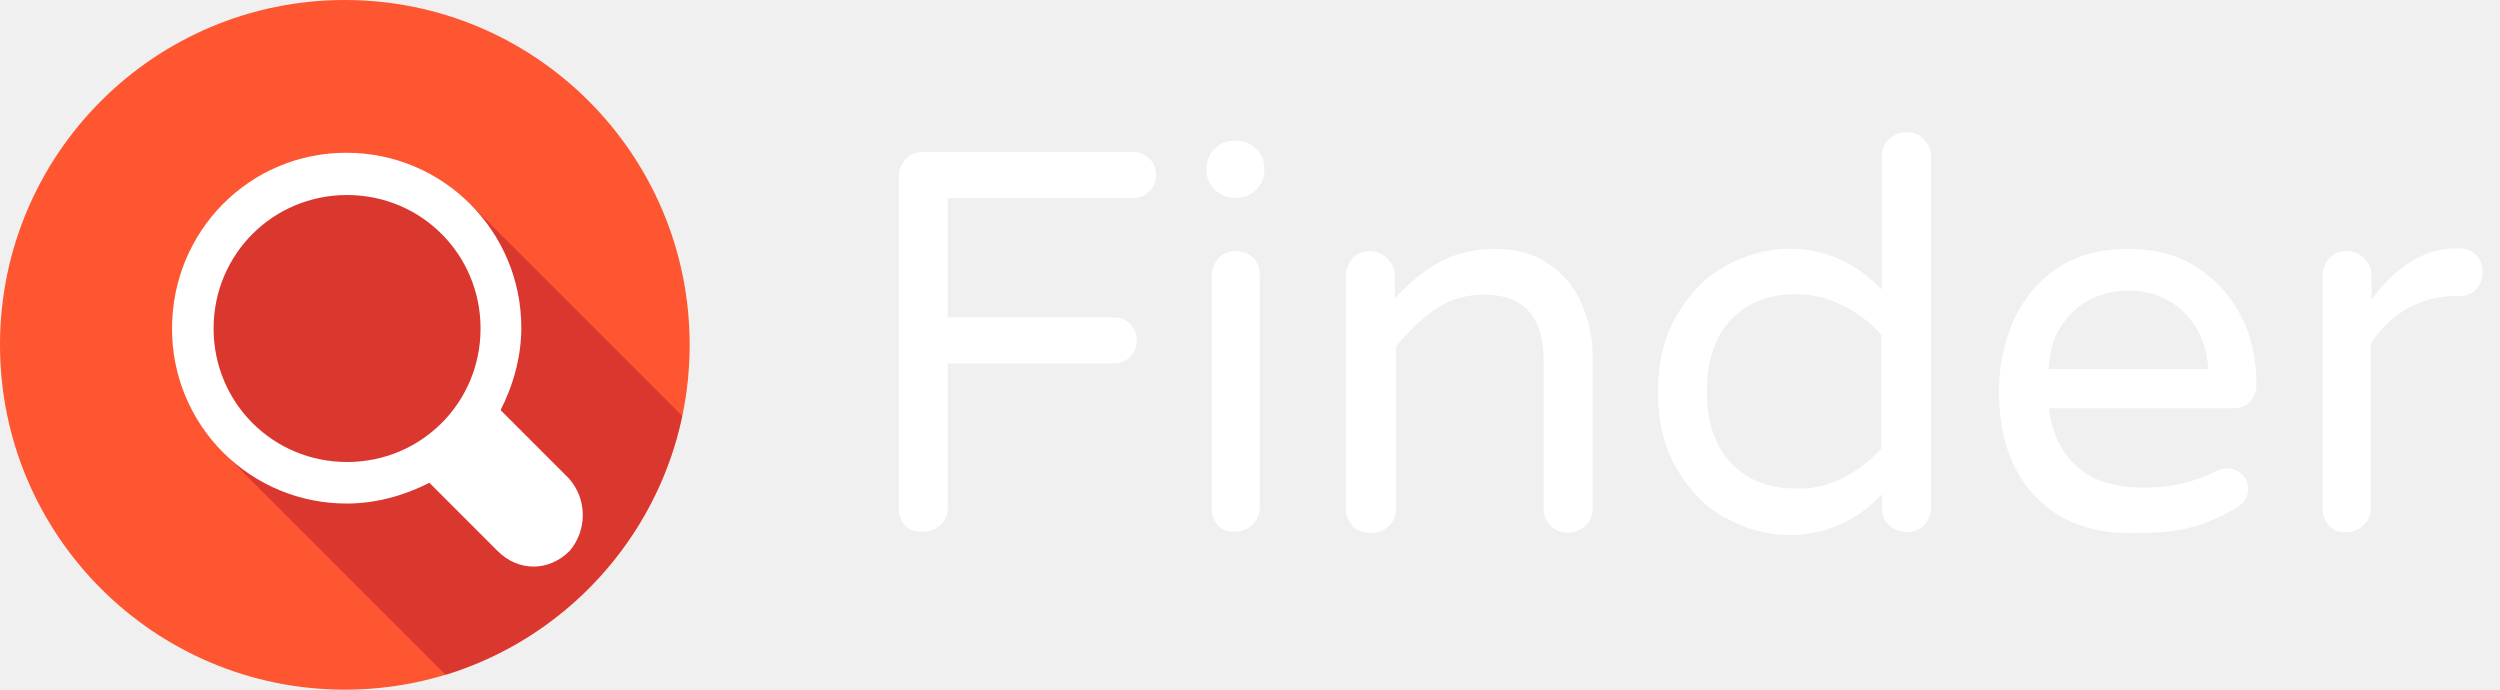
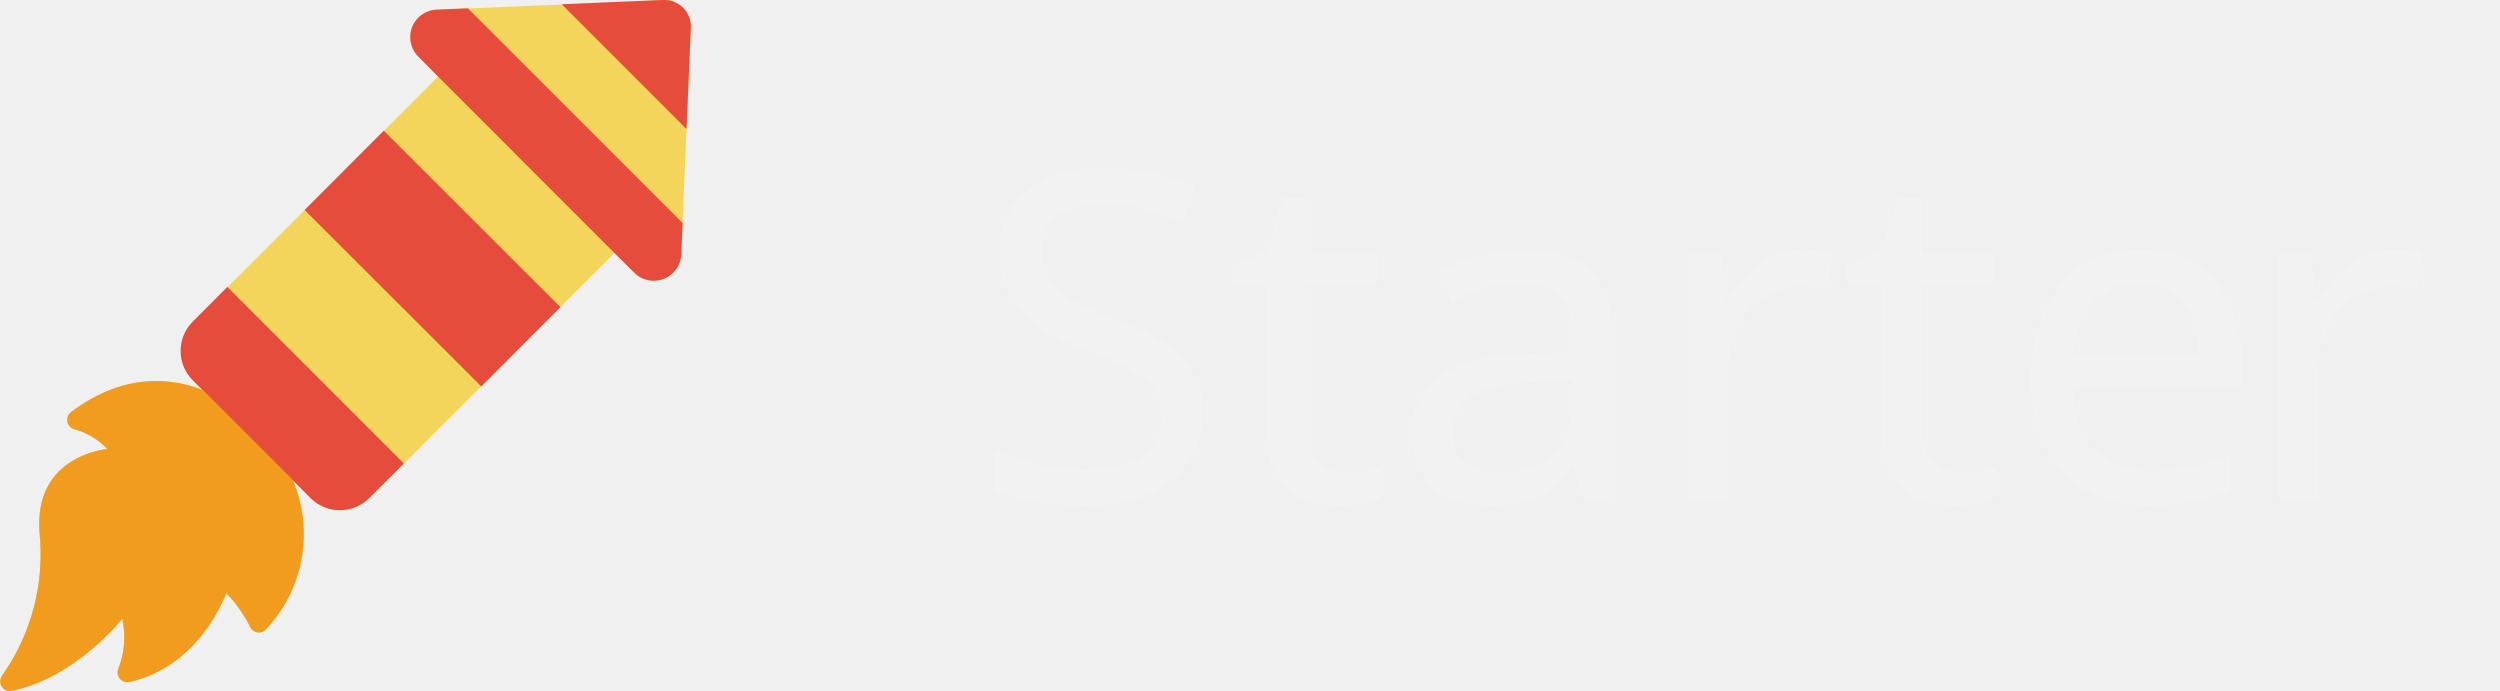
- <svg xmlns="http://www.w3.org/2000/svg" width="116" height="32" fill="none">
-   <path d="M42.013 24.396a1.09 1.09 0 0 1-.31-.791V8.224c0-.3.103-.585.3-.826s.482-.344.8-.344h9.772a1.01 1.01 0 0 1 .757.31 1.01 1.01 0 0 1 .31.757 1.01 1.01 0 0 1-.31.757 1.01 1.01 0 0 1-.757.31h-8.602v5.54h7.708a1.01 1.01 0 0 1 .757.31 1.01 1.01 0 0 1 .31.757 1.01 1.01 0 0 1-.31.757 1.01 1.01 0 0 1-.757.31h-7.708v6.7c0 .3-.103.585-.344.8a1.17 1.17 0 0 1-.826.31c-.344 0-.585-.07-.8-.275zM56.36 8.8a1.25 1.25 0 0 1-.379-.895V7.8a1.25 1.25 0 0 1 .379-.895 1.25 1.25 0 0 1 .895-.378h.138a1.25 1.25 0 0 1 .895.378 1.25 1.25 0 0 1 .379.895v.103a1.25 1.25 0 0 1-.379.895 1.25 1.25 0 0 1-.895.378h-.138c-.344 0-.62-.138-.895-.378zm.172 15.587a1.09 1.09 0 0 1-.31-.791v-10.77c0-.3.103-.585.3-.826s.482-.344.8-.344c.344 0 .62.103.826.3s.3.482.3.826v10.77c0 .3-.103.585-.344.8a1.17 1.17 0 0 1-.826.31c-.275.034-.55-.07-.757-.275zm6.228-.001a1.09 1.09 0 0 1-.31-.791v-10.77c0-.3.103-.585.3-.826s.482-.344.8-.344a1.12 1.12 0 0 1 .826.344c.24.24.344.482.344.826v1.032c.62-.688 1.308-1.273 2.064-1.686.723-.413 1.617-.62 2.615-.62.93 0 1.72.206 2.4.654s1.204 1.032 1.548 1.8.55 1.583.55 2.477v7.123c0 .3-.103.585-.344.8a1.17 1.17 0 0 1-.826.31 1.09 1.09 0 0 1-1.101-1.101v-6.882c0-2.03-.93-3.062-2.753-3.062-.826 0-1.583.207-2.237.654s-1.273 1.032-1.858 1.755v7.535c0 .3-.103.585-.344.8a1.17 1.17 0 0 1-.826.31c-.378 0-.62-.103-.86-.3zm17.3-.346c-.93-.516-1.686-1.308-2.27-2.305s-.86-2.202-.86-3.544.275-2.546.86-3.544 1.342-1.8 2.27-2.305 1.927-.8 2.96-.8c1.652 0 3.062.62 4.3 1.893v-6.16c0-.344.103-.62.344-.826a1.17 1.17 0 0 1 .826-.31c.3 0 .585.103.8.344a1.17 1.17 0 0 1 .31.826v16.275a1.09 1.09 0 0 1-1.101 1.101c-.3 0-.585-.103-.826-.3s-.344-.482-.344-.8v-.654c-1.204 1.273-2.65 1.893-4.3 1.893-1.067 0-2.03-.275-2.96-.8zm5.436-1.858c.688-.344 1.273-.8 1.8-1.376v-5.264c-.516-.585-1.1-1.032-1.8-1.376a4.79 4.79 0 0 0-2.168-.516c-1.24 0-2.237.38-2.994 1.17s-1.135 1.893-1.135 3.338.38 2.546 1.135 3.338 1.755 1.17 2.994 1.17c.757.034 1.48-.138 2.168-.482zm8.98.896c-1.136-1.17-1.72-2.787-1.72-4.886 0-1.17.206-2.27.654-3.27s1.1-1.824 1.996-2.443 2.03-.93 3.338-.93c1.24 0 2.306.275 3.2.86s1.583 1.342 2.065 2.305.688 1.996.688 3.13c0 .3-.103.585-.3.8s-.48.3-.826.3h-8.5c.138 1.17.585 2.065 1.308 2.718s1.755.963 3.097.963c.688 0 1.307-.07 1.858-.206.516-.138 1.032-.3 1.548-.585a.94.94 0 0 1 .448-.103.96.96 0 0 1 .688.275c.206.172.3.413.3.688 0 .378-.206.688-.653.93-.654.378-1.308.654-1.927.826s-1.445.275-2.443.275c-2.1.103-3.682-.482-4.817-1.652zm7.982-5.953c-.034-.826-.275-1.514-.653-2.065s-.826-.963-1.377-1.204c-.55-.275-1.1-.378-1.686-.378s-1.136.138-1.686.378c-.55.275-.998.654-1.376 1.204s-.585 1.24-.62 2.065h7.398zm5.61 7.26c-.206-.207-.3-.482-.3-.8v-10.77a1.25 1.25 0 0 1 .31-.826c.207-.24.482-.344.792-.344s.585.103.825.344a1.07 1.07 0 0 1 .345.826V13.9c1.17-1.583 2.477-2.374 3.922-2.374h.138a1.09 1.09 0 0 1 .791.31c.207.207.3.482.3.8s-.103.585-.3.8-.482.3-.826.3h-.172a4.39 4.39 0 0 0-2.202.585c-.654.378-1.24.93-1.686 1.617v7.64c0 .3-.103.585-.344.8a1.17 1.17 0 0 1-.826.31c-.275.034-.55-.07-.757-.275z" fill="#fff" />
-   <path d="M16 32c8.837 0 16-7.163 16-16S24.837 0 16 0 0 7.163 0 16s7.163 16 16 16z" fill="#fd5631" />
-   <path opacity=".55" d="M31.656 19.303l-9.67-9.67a8.1 8.1 0 0 0-11.458 0l-.034.034a8.1 8.1 0 0 0 0 11.458L20.68 31.312c5.505-1.686 9.772-6.297 10.976-12.01z" fill="#be1e2d" />
-   <path d="M26.392 22.194l-3.166-3.166c.585-1.135.963-2.477.963-3.82 0-4.473-3.613-8.12-8.12-8.12s-8.086 3.647-8.086 8.155a8.09 8.09 0 0 0 8.12 8.121c1.342 0 2.684-.38 3.82-.963l3.166 3.166c.963.963 2.374.963 3.338 0 .826-.963.826-2.41-.034-3.372zm-10.288-.757c-3.44 0-6.194-2.753-6.194-6.194s2.753-6.194 6.194-6.194 6.194 2.753 6.194 6.194-2.753 6.194-6.194 6.194z" fill="#fff" />
+ <svg xmlns="http://www.w3.org/2000/svg" id="Layer_2" viewBox="0 0 228 63.01">
+   <defs>
+     <style>.cls-1{fill:#f29c1f;}.cls-2{fill:#e64c3c;}.cls-3{fill:#f3d55b;}.cls-4{letter-spacing:-.02em;}.cls-5{fill:#f2f2f2;font-family:Rubik-Light, Rubik;font-size:42px;font-weight:300;}</style>
+   </defs>
+   <g id="Layer_1-2">
+     <g>
+       <text class="cls-5" transform="translate(88.6 45.71)">
+         <tspan x="0" y="0">Starte</tspan>
+         <tspan class="cls-4" x="115.62" y="0">r</tspan>
+       </text>
+       <path class="cls-3" d="M63,2.55l-.39,9.22-.36,8.57-.12,2.84c-.05,1.39-1.22,2.47-2.6,2.42-.62-.02-1.21-.27-1.65-.7l-1.84-1.82-4.96,4.95-7.21,7.22-7.03,7.03-3.15,3.14c-1.47,1.48-3.87,1.49-5.35,.02,0,0-.01-.01-.02-.02l-1.61-1.61c1.95,4.62,.98,9.96-2.47,13.61-.33,.35-.88,.37-1.23,.04-.08-.08-.15-.17-.19-.27-.57-1.13-1.3-2.17-2.17-3.08-2.51,5.89-6.58,7.59-8.84,8.1-.48,.11-.96-.2-1.07-.68-.04-.17-.02-.35,.04-.51,.58-1.45,.71-3.05,.37-4.57,0,0-4.32,5.44-10.1,6.56-.48,.09-.94-.23-1.02-.71-.04-.24,.02-.5,.17-.69,2.68-3.8,3.89-8.45,3.4-13.08-.51-7.04,6.18-7.57,6.18-7.57-.81-.87-1.85-1.5-3-1.8-.48-.13-.75-.62-.62-1.1,.05-.2,.17-.37,.34-.49,4.94-3.71,9.36-3.04,11.99-1.99l-.88-.88c-1.48-1.47-1.49-3.87-.02-5.35,0,0,.01-.01,.02-.02l3.14-3.15,7.03-7.02,7.22-7.22,4.95-4.96-1.82-1.84c-.96-1-.94-2.59,.06-3.55,.45-.43,1.04-.68,1.65-.7l2.84-.12,8.57-.36L60.46,0c1.33-.07,2.47,.95,2.54,2.29,0,.08,0,.17,0,.25h0Z" />
+       <g>
+         <path class="cls-2" d="M62.25,20.34l-.12,2.84c-.05,1.39-1.22,2.47-2.6,2.42-.62-.02-1.21-.27-1.65-.7l-1.84-1.82L39.94,6.97l-1.82-1.84c-.96-1-.94-2.59,.06-3.55,.45-.43,1.04-.68,1.65-.7l2.84-.12,19.58,19.58Z" />
+         <path class="cls-2" d="M63,2.55l-.39,9.22L51.23,.39,60.46,0c1.33-.07,2.47,.95,2.54,2.29,0,.08,0,.17,0,.25h0Z" />
+         <path class="cls-2" d="M36.83,42.27l-3.15,3.14c-1.47,1.48-3.87,1.49-5.35,.02,0,0-.01-.01-.02-.02l-10.72-10.72c-1.48-1.47-1.49-3.87-.02-5.35,0,0,.01-.01,.02-.02l3.14-3.15,16.1,16.1Z" />
+         <path class="cls-2" d="M27.78,19.15l7.22-7.23,16.11,16.09-7.22,7.23L27.78,19.15Z" />
+       </g>
+     </g>
+     <path class="cls-1" d="M26.71,43.8c1.95,4.62,.98,9.96-2.47,13.61-.33,.35-.88,.37-1.23,.04-.08-.08-.15-.17-.19-.27-.57-1.13-1.3-2.17-2.17-3.08-2.51,5.89-6.58,7.59-8.84,8.1-.48,.11-.96-.2-1.07-.68-.04-.17-.02-.35,.04-.51,.58-1.45,.71-3.05,.37-4.57,0,0-4.32,5.44-10.1,6.56-.48,.09-.94-.23-1.02-.71-.04-.24,.02-.5,.17-.69,2.68-3.8,3.89-8.45,3.4-13.08-.51-7.04,6.18-7.57,6.18-7.57-.81-.87-1.85-1.5-3-1.8-.48-.13-.75-.62-.62-1.1,.05-.2,.17-.37,.34-.49,4.94-3.71,9.36-3.04,11.99-1.99l8.23,8.23Z" />
+   </g>
</svg>
